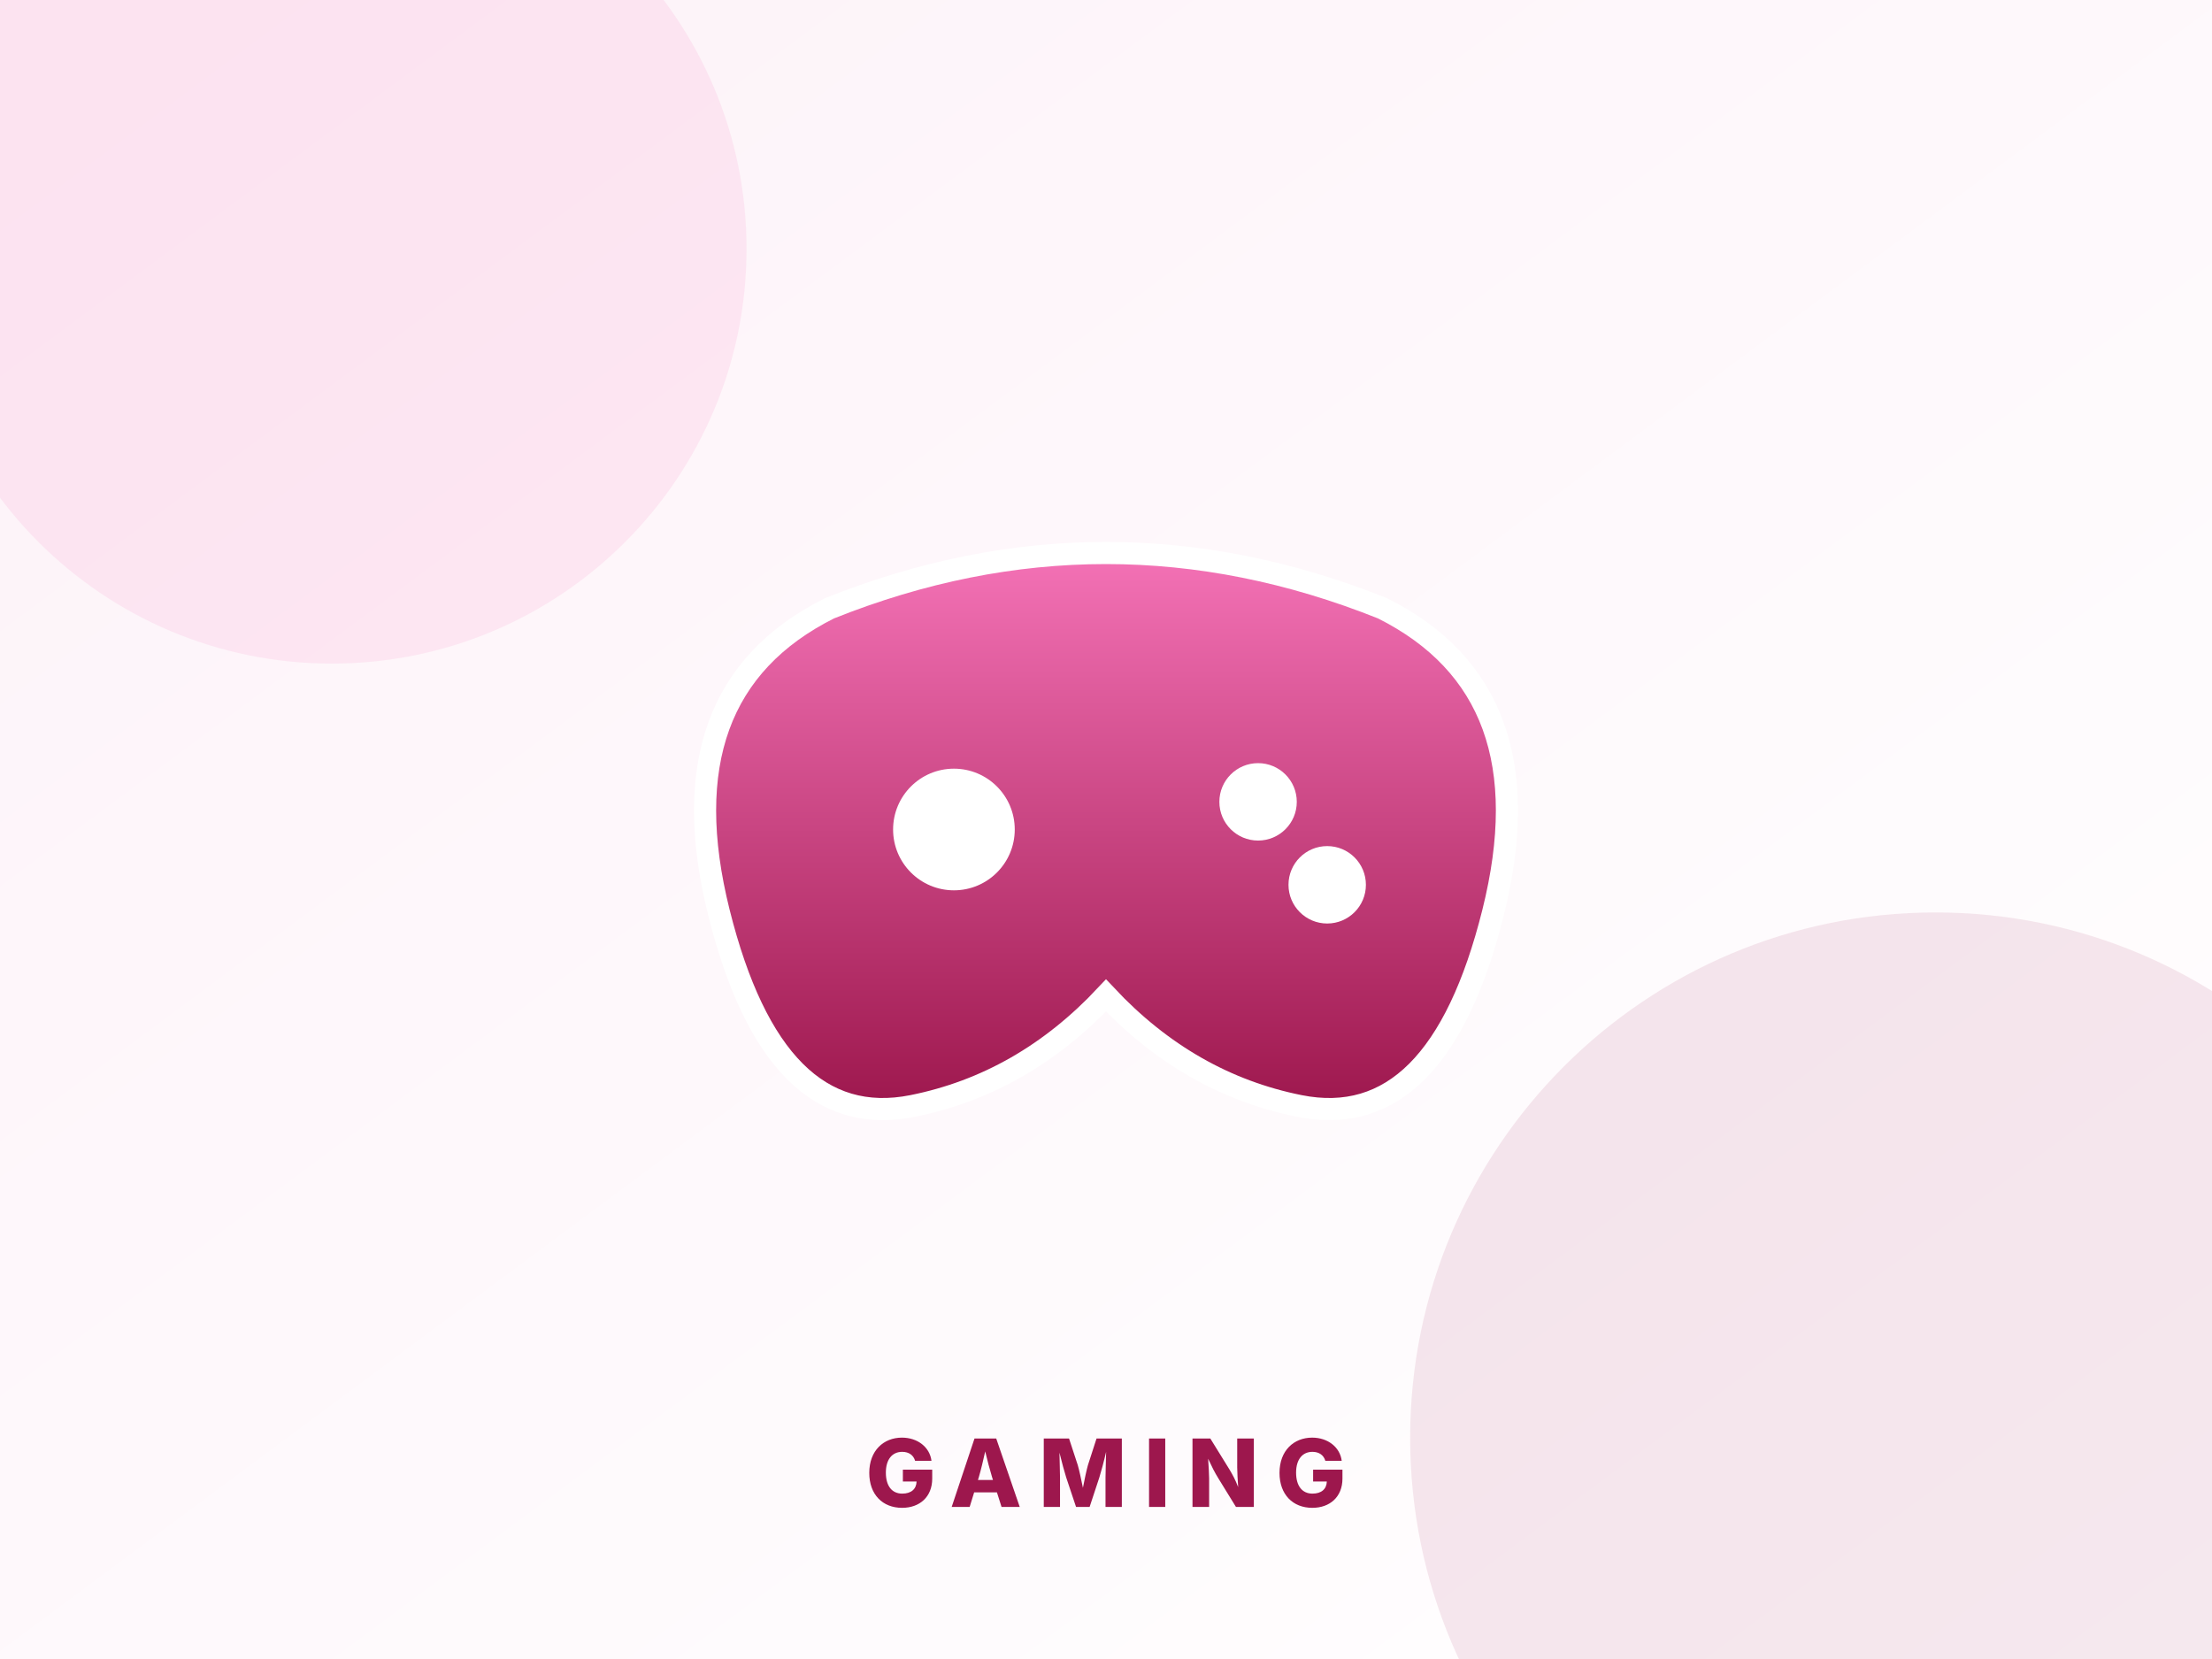
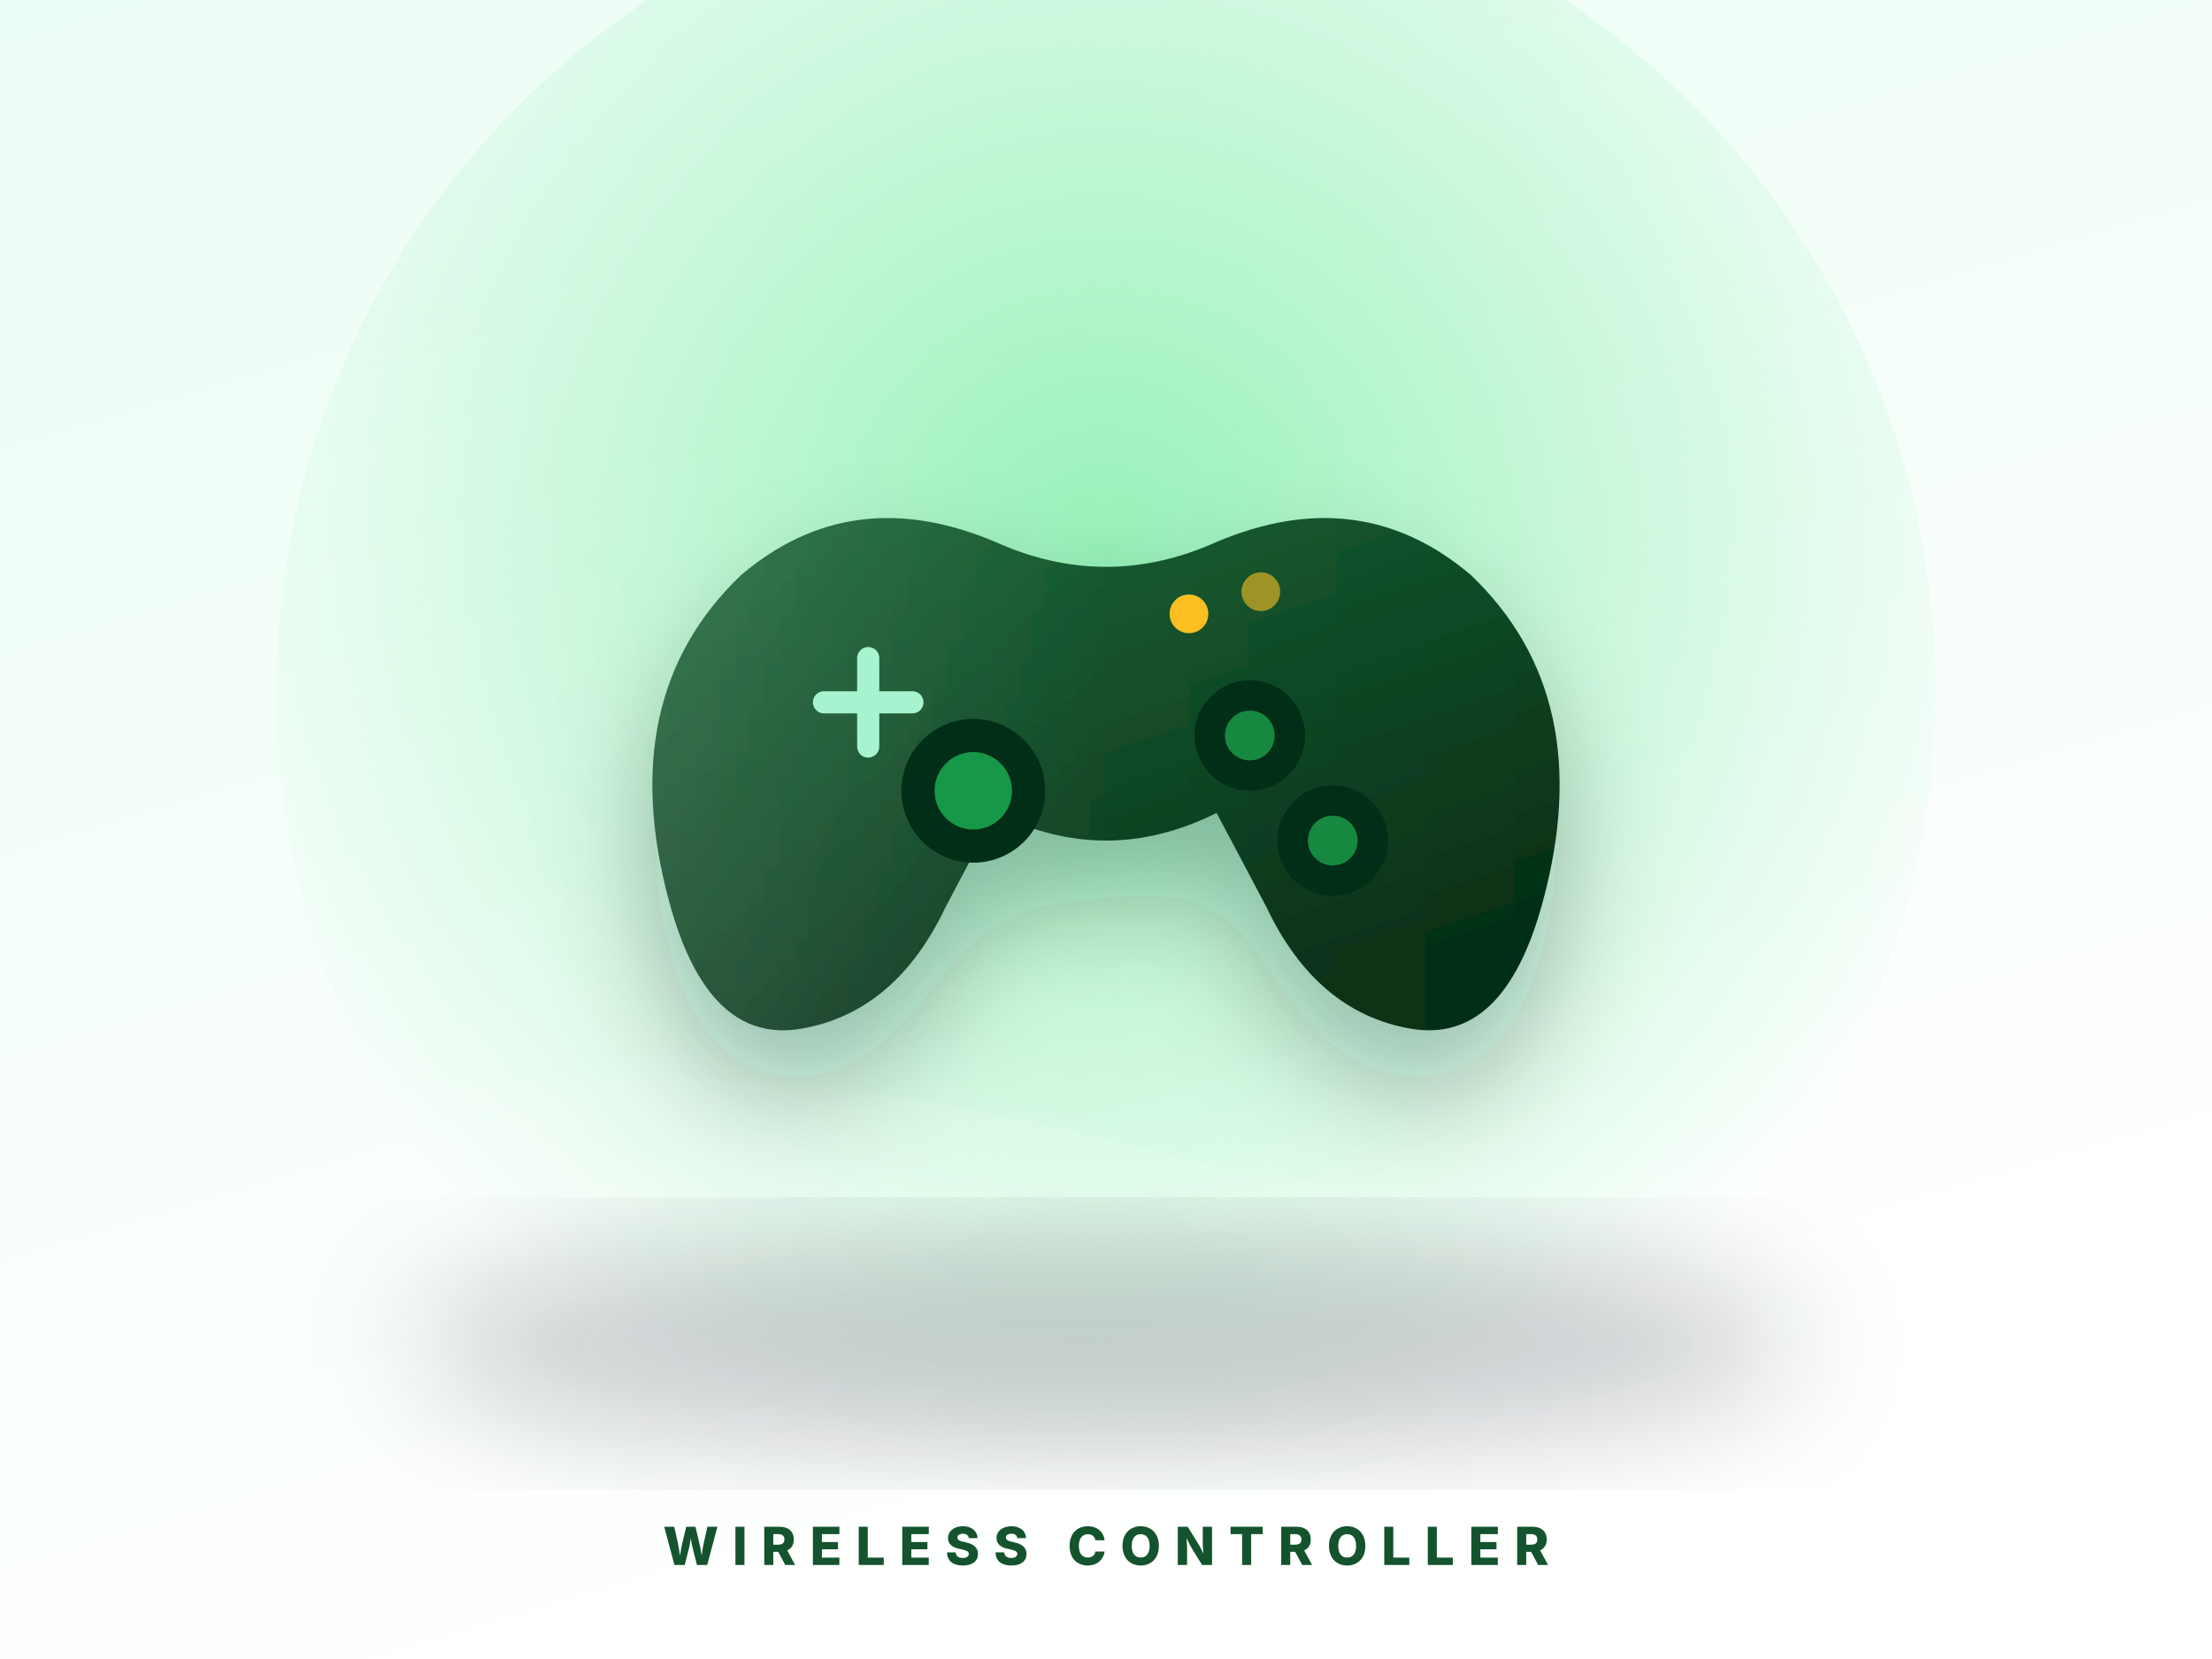
- <svg xmlns="http://www.w3.org/2000/svg" width="800" height="600" viewBox="0 0 800 600" role="img" aria-label="Original illustration for GAMING">
+ <svg xmlns="http://www.w3.org/2000/svg" viewBox="0 0 800 600" width="800" height="600" role="img" aria-label="Original NaijaDeals studio illustration of a wireless game controller">
  <defs>
-     <linearGradient id="bg" x1="0" y1="0" x2="1" y2="1">
-       <stop offset="0%" stop-color="#fdf2f8" />
-       <stop offset="100%" stop-color="#ffffff" />
+     <linearGradient id="stage" x1="0" y1="0" x2="0.4" y2="1">
+       <stop offset="0" stop-color="#ecfdf5" />
+       <stop offset="1" stop-color="#ffffff" />
    </linearGradient>
-     <linearGradient id="body" x1="0" y1="0" x2="0" y2="1">
-       <stop offset="0%" stop-color="#f472b6" />
-       <stop offset="100%" stop-color="#9d174d" />
+     <radialGradient id="glow" cx="0.5" cy="0.42" r="0.55">
+       <stop offset="0" stop-color="#86efac" stop-opacity="0.85" />
+       <stop offset="1" stop-color="#86efac" stop-opacity="0" />
+     </radialGradient>
+     <linearGradient id="product" x1="0" y1="0" x2="0.6" y2="1">
+       <stop offset="0" stop-color="#166534" />
+       <stop offset="1" stop-color="#052e16" />
    </linearGradient>
+     <linearGradient id="shine" x1="0" y1="0" x2="1" y2="0">
+       <stop offset="0" stop-color="#ffffff" stop-opacity="0.42" />
+       <stop offset="0.5" stop-color="#ffffff" stop-opacity="0.06" />
+       <stop offset="1" stop-color="#ffffff" stop-opacity="0" />
+     </linearGradient>
+     <filter id="drop" x="-30%" y="-30%" width="160%" height="180%">
+       <feDropShadow dx="0" dy="22" stdDeviation="20" flood-color="#0b1220" flood-opacity="0.28" />
+     </filter>
+     <filter id="blur">
+       <feGaussianBlur stdDeviation="22" />
+     </filter>
  </defs>
-   <rect width="800" height="600" fill="url(#bg)" />
-   <circle cx="120" cy="90" r="150" fill="#f472b6" opacity="0.12" />
-   <circle cx="700" cy="520" r="190" fill="#9d174d" opacity="0.10" />
-   <path d="M300 220 Q400 180 500 220 Q560 250 540 330 Q520 410 470 400 Q430 392 400 360 Q370 392 330 400 Q280 410 260 330 Q240 250 300 220 Z" fill="url(#body)" stroke="#ffffff" stroke-width="8" />
-   <circle cx="345" cy="300" r="22" fill="#ffffff" />
-   <circle cx="455" cy="290" r="14" fill="#ffffff" />
-   <circle cx="480" cy="320" r="14" fill="#ffffff" />
-   <text x="400" y="545" text-anchor="middle" font-family="Inter, Arial, sans-serif" font-size="34" font-weight="800" letter-spacing="6" fill="#9d174d">GAMING</text>
+   <rect width="800" height="600" fill="url(#stage)" />
+   <circle cx="400" cy="250" r="300" fill="url(#glow)" />
+   <path d="M0 430 q200 -70 400 -18 t400 -12 v200 H0z" fill="#ffffff" opacity="0.10" />
+   <ellipse cx="400" cy="486" rx="250" ry="44" fill="#0b1220" opacity="0.20" filter="url(#blur)" />
+   <g filter="url(#drop)">
+     <path d="M268 208 q40 -34 92 -12 q40 18 80 0 q52 -22 92 12 q46 44 26 118 q-14 52 -48 46 q-34 -6 -52 -44 l-18 -34 q-40 20 -80 0 l-18 34 q-18 38 -52 44 q-34 6 -48 -46 q-20 -74 26 -118z" fill="url(#product)" />
+     <path d="M268 208 q40 -34 92 -12 q40 18 80 0 q52 -22 92 12 q46 44 26 118 q-14 52 -48 46 q-34 -6 -52 -44 l-18 -34 q-40 20 -80 0 l-18 34 q-18 38 -52 44 q-34 6 -48 -46 q-20 -74 26 -118z" fill="url(#shine)" opacity="0.35" />
+     <circle cx="352" cy="286" r="26" fill="#052e16" />
+     <circle cx="352" cy="286" r="14" fill="#22c55e" opacity="0.7" />
+     <circle cx="452" cy="266" r="20" fill="#052e16" />
+     <circle cx="452" cy="266" r="9" fill="#22c55e" opacity="0.6" />
+     <circle cx="482" cy="304" r="20" fill="#052e16" />
+     <circle cx="482" cy="304" r="9" fill="#22c55e" opacity="0.6" />
+     <path d="M298 254 h32 M314 238 v32" stroke="#a7f3d0" stroke-width="8" stroke-linecap="round" />
+     <circle cx="430" cy="222" r="7" fill="#fbbf24" />
+     <circle cx="456" cy="214" r="7" fill="#fbbf24" opacity="0.6" />
+   </g>
+   <text x="400" y="566" text-anchor="middle" font-family="Inter, Arial, sans-serif" font-size="19" font-weight="800" letter-spacing="5" fill="#14532d">WIRELESS CONTROLLER</text>
</svg>
